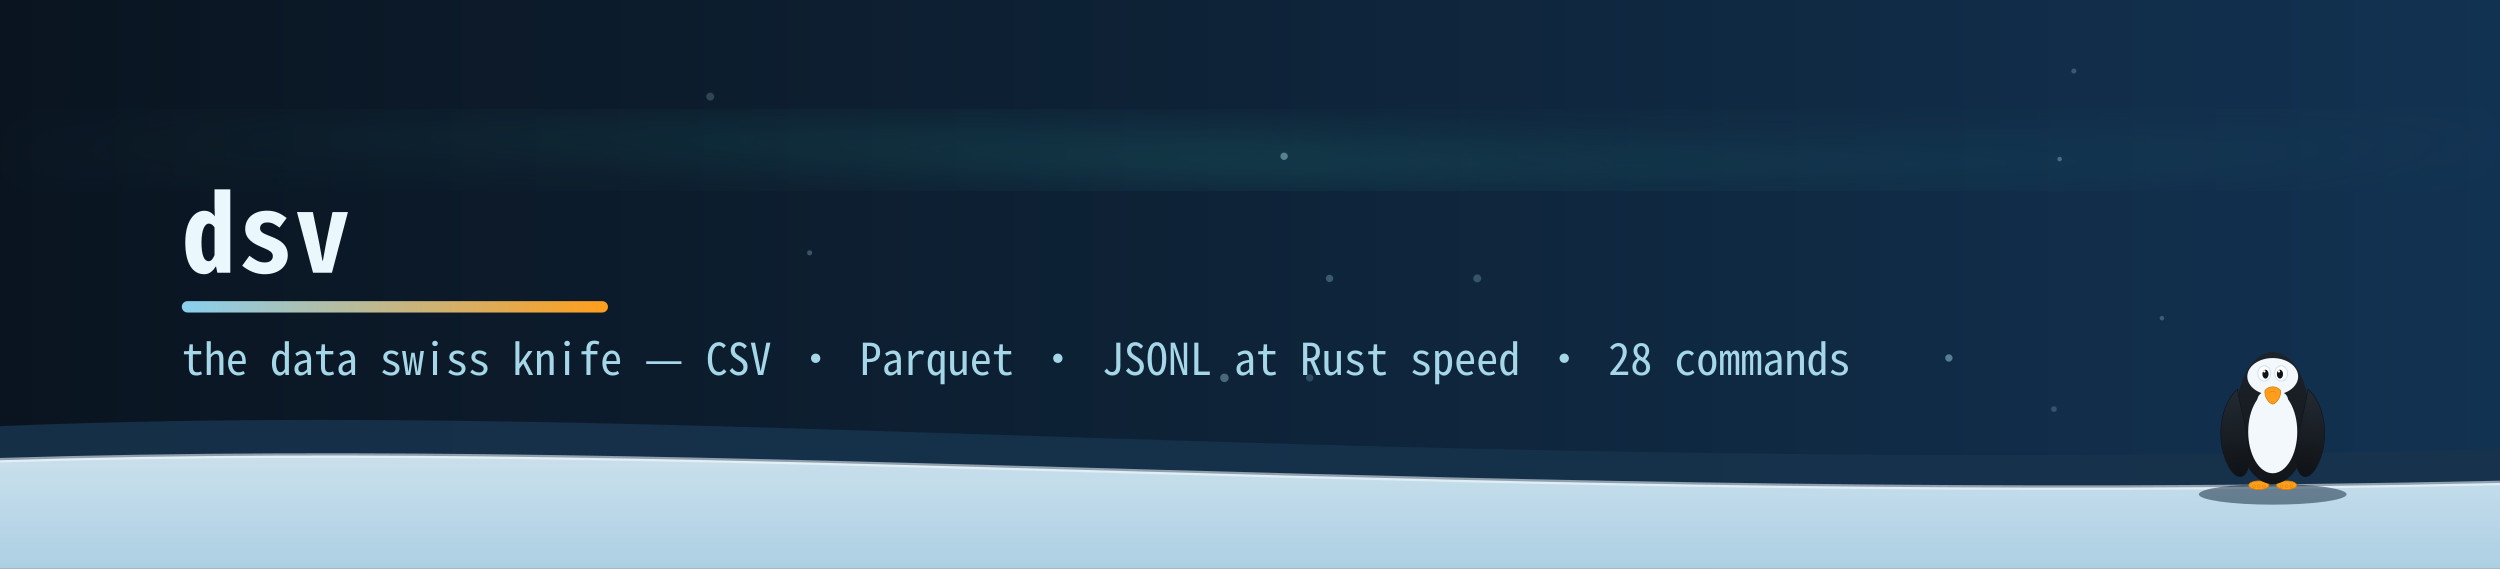
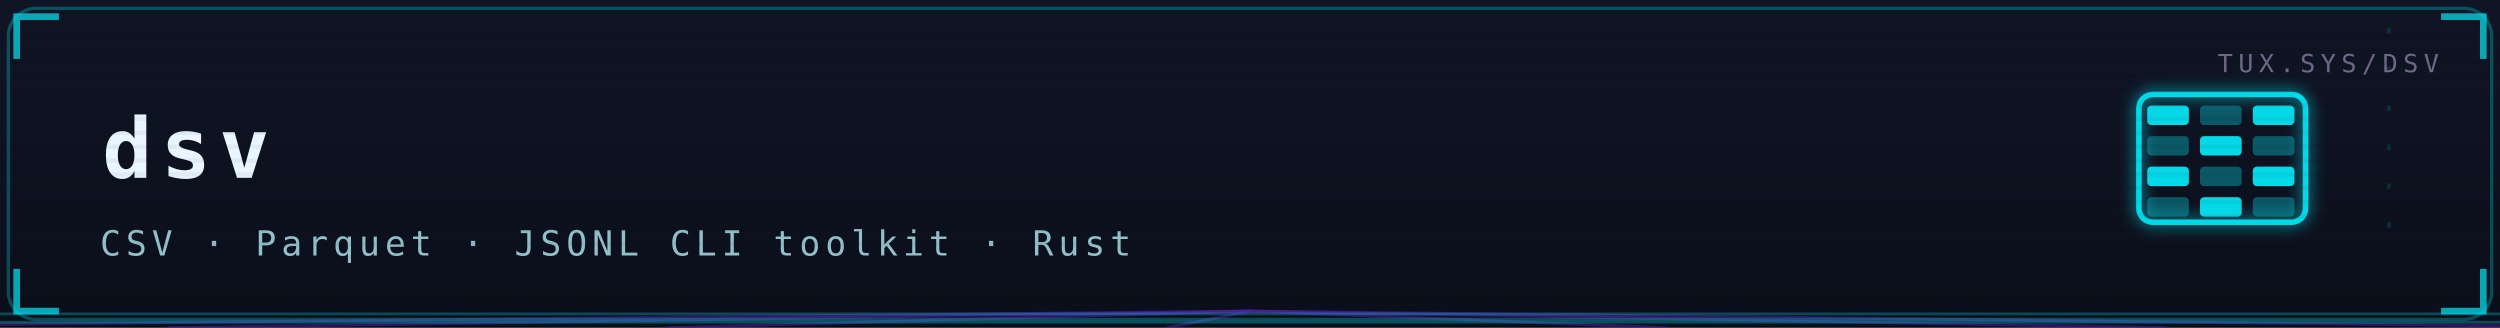
- <svg xmlns="http://www.w3.org/2000/svg" viewBox="0 0 880 200" width="880" height="200" role="img" aria-label="dsv banner">
+ <svg xmlns="http://www.w3.org/2000/svg" viewBox="0 0 900 118" width="900" height="118" role="img" aria-label="dsv neon banner">
  <defs>
-     <linearGradient id="skyGrad" x1="0" y1="0" x2="0" y2="1">
-       <stop offset="0" stop-color="#0A1420" />
-       <stop offset="0.55" stop-color="#0E2338" />
-       <stop offset="1" stop-color="#123252" />
+     <linearGradient id="nSky" x1="0" y1="0" x2="0" y2="1">
+       <stop offset="0" stop-color="#0B0F1A" />
+       <stop offset="0.62" stop-color="#0C1322" />
+       <stop offset="1" stop-color="#0D1424" />
    </linearGradient>
-     <linearGradient id="iceGrad" x1="0" y1="0" x2="0" y2="1">
-       <stop offset="0" stop-color="#D9EFFA" />
-       <stop offset="1" stop-color="#B9DDF0" />
+     <linearGradient id="nCard" x1="0" y1="0" x2="0" y2="1">
+       <stop offset="0" stop-color="#101526" />
+       <stop offset="1" stop-color="#0B0F1A" />
    </linearGradient>
-     <linearGradient id="tuxBody" x1="0" y1="0" x2="0" y2="1">
-       <stop offset="0" stop-color="#1D232B" />
-       <stop offset="1" stop-color="#12151A" />
+     <linearGradient id="nBody" x1="0" y1="0" x2="0" y2="1">
+       <stop offset="0" stop-color="#1A2033" />
+       <stop offset="1" stop-color="#0A0E1A" />
    </linearGradient>
-     <linearGradient id="tuxWing" x1="0" y1="0" x2="0" y2="1">
-       <stop offset="0" stop-color="#232A33" />
-       <stop offset="1" stop-color="#0F1216" />
+     <linearGradient id="nWing" x1="0" y1="0" x2="0" y2="1">
+       <stop offset="0" stop-color="#1E2438" />
+       <stop offset="1" stop-color="#0D1119" />
    </linearGradient>
-     <linearGradient id="aurT" x1="0" y1="0" x2="1" y2="0">
-       <stop offset="0" stop-color="#35E0C2" stop-opacity="0" />
-       <stop offset="0.5" stop-color="#35E0C2" />
-       <stop offset="1" stop-color="#35E0C2" stop-opacity="0" />
+     <linearGradient id="nSun" x1="0" y1="0" x2="0" y2="1">
+       <stop offset="0" stop-color="#F6C177" />
+       <stop offset="0.25" stop-color="#FFB25E" />
+       <stop offset="0.5" stop-color="#FF7A59" />
+       <stop offset="0.75" stop-color="#FF4D6D" />
+       <stop offset="1" stop-color="#FF2A6D" />
    </linearGradient>
-     <linearGradient id="aurV" x1="0" y1="0" x2="1" y2="0">
-       <stop offset="0" stop-color="#7C6CFF" stop-opacity="0" />
-       <stop offset="0.5" stop-color="#7C6CFF" />
-       <stop offset="1" stop-color="#7C6CFF" stop-opacity="0" />
+     <linearGradient id="nFloor" x1="0" y1="0" x2="0" y2="1">
+       <stop offset="0" stop-color="#0D1424" stop-opacity="0" />
+       <stop offset="1" stop-color="#05070F" stop-opacity="0.85" />
    </linearGradient>
-     <radialGradient id="moonGlow" cx="0.5" cy="0.5" r="0.5">
-       <stop offset="0" stop-color="#EAF7FC" stop-opacity="0.7" />
-       <stop offset="1" stop-color="#EAF7FC" stop-opacity="0" />
+     <linearGradient id="nFadeWhite" x1="0" y1="0" x2="0" y2="1">
+       <stop offset="0" stop-color="#FFFFFF" stop-opacity="0.9" />
+       <stop offset="1" stop-color="#FFFFFF" stop-opacity="0" />
+     </linearGradient>
+     <radialGradient id="nShadow" cx="0.5" cy="0.5" r="0.5">
+       <stop offset="0" stop-color="#FF2A6D" stop-opacity="0.34" />
+       <stop offset="0.55" stop-color="#FF2A6D" stop-opacity="0.12" />
+       <stop offset="1" stop-color="#FF2A6D" stop-opacity="0" />
    </radialGradient>
-     <radialGradient id="vig" cx="0.42" cy="0.42" r="0.75">
+     <radialGradient id="nScreen" cx="0.5" cy="0.35" r="0.75">
+       <stop offset="0" stop-color="#05D9E8" stop-opacity="0.16" />
+       <stop offset="1" stop-color="#05D9E8" stop-opacity="0" />
+     </radialGradient>
+     <linearGradient id="sweepG" x1="0" y1="0" x2="1" y2="0">
+       <stop offset="0" stop-color="#05D9E8" stop-opacity="0.02" />
+       <stop offset="0.75" stop-color="#05D9E8" stop-opacity="0.16" />
+       <stop offset="1" stop-color="#05D9E8" stop-opacity="0.22" />
+     </linearGradient>
+     <pattern id="nDots" width="22" height="22" patternUnits="userSpaceOnUse">
+       <circle cx="11" cy="11" r="0.9" fill="#05D9E8" opacity="0.14" />
+     </pattern>
+     <radialGradient id="nVig" cx="0.45" cy="0.42" r="0.78">
      <stop offset="0" stop-color="#000000" stop-opacity="0" />
-       <stop offset="0.72" stop-color="#000000" stop-opacity="0" />
-       <stop offset="1" stop-color="#04070C" stop-opacity="0.5" />
+       <stop offset="0.7" stop-color="#000000" stop-opacity="0" />
+       <stop offset="1" stop-color="#03050A" stop-opacity="0.55" />
    </radialGradient>
-     <filter id="blurA" x="-40%" y="-40%" width="180%" height="180%">
-       <feGaussianBlur stdDeviation="14" />
+     <radialGradient id="nSunHalo" cx="0.5" cy="0.5" r="0.5">
+       <stop offset="0" stop-color="#FF2A6D" stop-opacity="0.32" />
+       <stop offset="1" stop-color="#FF2A6D" stop-opacity="0" />
+     </radialGradient>
+     <filter id="glowC" x="-90%" y="-90%" width="280%" height="280%">
+       <feGaussianBlur stdDeviation="2.6" result="b" />
+       <feMerge>
+         <feMergeNode in="b" />
+         <feMergeNode in="SourceGraphic" />
+       </feMerge>
    </filter>
-     <filter id="blurB" x="-40%" y="-40%" width="180%" height="180%">
-       <feGaussianBlur stdDeviation="9" />
+     <filter id="glowM" x="-90%" y="-90%" width="280%" height="280%">
+       <feGaussianBlur stdDeviation="3.2" result="b" />
+       <feMerge>
+         <feMergeNode in="b" />
+         <feMergeNode in="SourceGraphic" />
+       </feMerge>
    </filter>
-     <filter id="panelShadow" x="-20%" y="-20%" width="140%" height="140%">
-       <feDropShadow dx="0" dy="6" stdDeviation="9" flood-color="#04070C" flood-opacity="0.65" />
+     <filter id="glowG" x="-90%" y="-90%" width="280%" height="280%">
+       <feGaussianBlur stdDeviation="2.0" result="b" />
+       <feMerge>
+         <feMergeNode in="b" />
+         <feMergeNode in="SourceGraphic" />
+       </feMerge>
    </filter>
-     <radialGradient id="tuxHalo" cx="0.5" cy="0.5" r="0.5">
-       <stop offset="0" stop-color="#050D17" stop-opacity="0.6" />
-       <stop offset="0.75" stop-color="#050D17" stop-opacity="0.25" />
-       <stop offset="1" stop-color="#050D17" stop-opacity="0" />
-     </radialGradient>
+     <filter id="titleGlow" x="-60%" y="-120%" width="220%" height="340%">
+       <feGaussianBlur stdDeviation="5.5" result="b" />
+       <feMerge>
+         <feMergeNode in="b" />
+         <feMergeNode in="b" />
+         <feMergeNode in="SourceGraphic" />
+       </feMerge>
+     </filter>
+     <filter id="soft6" x="-60%" y="-60%" width="220%" height="220%">
+       <feGaussianBlur stdDeviation="5" />
+     </filter>
  </defs>
-   <defs>
-     <linearGradient id="bgR" x1="0" y1="0" x2="1" y2="0">
-       <stop offset="0" stop-color="#0A1420" />
-       <stop offset="0.5" stop-color="#0E2338" />
-       <stop offset="1" stop-color="#123252" />
-     </linearGradient>
-     <linearGradient id="accent" x1="0" y1="0" x2="1" y2="0">
-       <stop offset="0" stop-color="#89CFF0" />
-       <stop offset="1" stop-color="#FF9E1B" />
-     </linearGradient>
-   </defs>
-   <rect width="880" height="200" fill="url(#bgR)" />
-   <path d="M 0,150 C 240,140 480,168 880,158 L 880,200 L 0,200 Z" fill="#16324B" opacity="0.9" />
-   <path d="M 0,162 C 260,154 520,178 880,170 L 880,200 L 0,200 Z" fill="url(#iceGrad)" opacity="0.92" />
-   <path d="M 0,162 C 260,154 520,178 880,170" stroke="#F6FBFF" stroke-width="1.6" fill="none" opacity="0.55" />
-   <g filter="url(#blurB)" opacity="0.16">
-     <path d="M -20,60 C 220,20 480,90 900,45" stroke="url(#aurT)" stroke-width="18" fill="none" />
+   <rect width="900" height="118" fill="url(#nCard)" />
+   <line x1="450" y1="112" x2="-120" y2="118" stroke="#5B21B6" stroke-width="1.1" opacity="0.45" />
+   <line x1="450" y1="112" x2="60" y2="118" stroke="#5B21B6" stroke-width="1.1" opacity="0.45" />
+   <line x1="450" y1="112" x2="240" y2="118" stroke="#5B21B6" stroke-width="1.1" opacity="0.45" />
+   <line x1="450" y1="112" x2="420" y2="118" stroke="#5B21B6" stroke-width="1.1" opacity="0.45" />
+   <line x1="450" y1="112" x2="600" y2="118" stroke="#5B21B6" stroke-width="1.1" opacity="0.45" />
+   <line x1="450" y1="112" x2="780" y2="118" stroke="#5B21B6" stroke-width="1.1" opacity="0.45" />
+   <line x1="450" y1="112" x2="960" y2="118" stroke="#5B21B6" stroke-width="1.1" opacity="0.45" />
+   <line x1="0" y1="113" x2="900" y2="113" stroke="#05D9E8" stroke-width="1" opacity="0.3" />
+   <line x1="0" y1="116" x2="900" y2="116" stroke="#05D9E8" stroke-width="1" opacity="0.3" />
+   <line x1="860" y1="10" x2="860" y2="92" stroke="#05D9E8" stroke-width="1.4" stroke-dasharray="2 12" opacity="0.14">
+     <animate attributeName="stroke-dashoffset" values="0;-56" dur="6.2s" repeatCount="indefinite" />
+   </line>
+   <g>
+     <animateTransform attributeName="transform" type="translate" values="0 0;0 0;-5 0;4 0;-2 0;0 0;0 0" keyTimes="0;0.953;0.958;0.968;0.978;0.988;1" dur="5.2s" repeatCount="indefinite" additive="sum" />
+     <text x="63.9" y="64" text-anchor="middle" font-family="ui-monospace, 'Cascadia Code', 'JetBrains Mono', Menlo, Consolas, monospace" font-size="30" font-weight="700" letter-spacing="3" fill="#05D9E8" opacity="0">dsv<animate attributeName="opacity" values="0;0;0.9;0;0.7;0;0" keyTimes="0;0.955;0.965;0.975;0.985;0.995;1" dur="5.2s" repeatCount="indefinite" calcMode="discrete" />
+     </text>
+     <text x="69.9" y="64" text-anchor="middle" font-family="ui-monospace, 'Cascadia Code', 'JetBrains Mono', Menlo, Consolas, monospace" font-size="30" font-weight="700" letter-spacing="3" fill="#FF2A6D" opacity="0">dsv<animate attributeName="opacity" values="0;0;0;0.85;0;0.6;0" keyTimes="0;0.955;0.962;0.972;0.982;0.992;1" dur="5.2s" repeatCount="indefinite" calcMode="discrete" />
+     </text>
+     <text x="66.9" y="64" text-anchor="middle" font-family="ui-monospace, 'Cascadia Code', 'JetBrains Mono', Menlo, Consolas, monospace" font-size="30" font-weight="700" letter-spacing="3" fill="#EAF6FF" filter="url(url(#titleGlow))">dsv</text>
  </g>
-   <circle cx="725" cy="56" r="0.8" fill="#A5D7E8" opacity="0.36" />
-   <circle cx="686" cy="126" r="1.3" fill="#A5D7E8" opacity="0.48" />
-   <circle cx="452" cy="55" r="1.3" fill="#A5D7E8" opacity="0.47" />
-   <circle cx="431" cy="133" r="1.5" fill="#A5D7E8" opacity="0.39" />
-   <circle cx="520" cy="98" r="1.4" fill="#A5D7E8" opacity="0.26" />
-   <circle cx="461" cy="133" r="1.3" fill="#A5D7E8" opacity="0.22" />
-   <circle cx="730" cy="25" r="0.9" fill="#A5D7E8" opacity="0.26" />
-   <circle cx="723" cy="144" r="1.0" fill="#A5D7E8" opacity="0.23" />
-   <circle cx="468" cy="98" r="1.3" fill="#A5D7E8" opacity="0.30" />
-   <circle cx="250" cy="34" r="1.4" fill="#A5D7E8" opacity="0.22" />
-   <circle cx="761" cy="112" r="0.8" fill="#A5D7E8" opacity="0.28" />
-   <circle cx="285" cy="89" r="0.9" fill="#A5D7E8" opacity="0.30" />
-   <text x="64" y="96" font-family="ui-monospace, 'Cascadia Code', 'JetBrains Mono', Menlo, Consolas, 'Noto Sans Mono CJK SC', monospace" font-size="38" font-weight="bold" fill="#EAF7FC" letter-spacing="1">dsv</text>
-   <rect x="64" y="106" width="150" height="4" rx="2" fill="url(#accent)" />
-   <text x="64" y="132" font-family="ui-monospace, 'Cascadia Code', 'JetBrains Mono', Menlo, Consolas, 'Noto Sans Mono CJK SC', monospace" font-size="15.5" fill="#A5D7E8">the data swiss knife — CSV · Parquet · JSONL at Rust speed · 28 commands</text>
-   <ellipse cx="800" cy="174" rx="26.0" ry="3.64" fill="#0B2236" opacity="0.5" />
-   <g transform="translate(800,172) scale(0.52) translate(-800,-172)">
-     <g transform="translate(0,0.0)">
-       <g transform="rotate(0.00 800 172)">
-         <ellipse cx="790.6" cy="169.7" rx="6.8" ry="2.9" fill="#FF9E1B" stroke="#D97E08" stroke-width="0.52" />
-         <circle cx="787.3" cy="170.4" r="1.0" fill="#FF9E1B" stroke="#D97E08" stroke-width="0.31" />
-         <circle cx="790.6" cy="170.4" r="1.0" fill="#FF9E1B" stroke="#D97E08" stroke-width="0.31" />
-         <circle cx="794.0" cy="170.4" r="1.0" fill="#FF9E1B" stroke="#D97E08" stroke-width="0.31" />
-         <ellipse cx="809.4" cy="169.7" rx="6.8" ry="2.9" fill="#FF9E1B" stroke="#D97E08" stroke-width="0.52" />
-         <circle cx="806.0" cy="170.4" r="1.0" fill="#FF9E1B" stroke="#D97E08" stroke-width="0.31" />
-         <circle cx="809.4" cy="170.4" r="1.0" fill="#FF9E1B" stroke="#D97E08" stroke-width="0.31" />
-         <circle cx="812.7" cy="170.4" r="1.0" fill="#FF9E1B" stroke="#D97E08" stroke-width="0.31" />
-         <ellipse cx="800" cy="124.2" rx="25.0" ry="44.7" fill="url(#tuxBody)" />
-         <ellipse cx="800" cy="96.1" rx="17.2" ry="12.5" fill="#F3F8FC" />
-         <rect x="789.6" y="106.5" width="20.8" height="17.7" rx="5.7" fill="#F3F8FC" />
-         <ellipse cx="800" cy="133.5" rx="16.6" ry="28.1" fill="#F3F8FC" />
-         <ellipse cx="794.3" cy="94.0" rx="4.4" ry="5.2" fill="#FFFFFF" stroke="#C7D8E4" stroke-width="0.52" />
-         <ellipse cx="795.1" cy="94.5" rx="2.1" ry="3.0" fill="#101418" />
-         <circle cx="794.3" cy="92.6" r="0.8" fill="#FFFFFF" />
-         <ellipse cx="805.7" cy="94.0" rx="4.4" ry="5.2" fill="#FFFFFF" stroke="#C7D8E4" stroke-width="0.52" />
-         <ellipse cx="804.9" cy="94.5" rx="2.1" ry="3.0" fill="#101418" />
-         <circle cx="804.2" cy="92.6" r="0.8" fill="#FFFFFF" />
-         <path d="M 794.8,105.4 C 797.9,102.3 802.1,102.3 805.2,105.4 C 806.0,109.6 802.6,114.3 800,114.8 C 797.4,114.3 794.0,109.6 794.8,105.4 Z" fill="#FF9E1B" stroke="#D97E08" stroke-width="0.52" />
-         <path d="M 797.7,107.0 Q 800,105.2 802.3,107.0" stroke="#D97E08" stroke-width="0.52" fill="none" opacity="0.6" />
-         <g transform="translate(777.1,110.6) rotate(-10.0) ">
-           <path d="M 0,-6 C -13,2 -21,25 -15,44 C -11,57 -2,55 0,40 C 2,26 0,8 0,-6 Z" fill="url(#tuxWing)" stroke="#12151A" stroke-width="0.52" />
-         </g>
-         <g transform="translate(822.9,110.6) rotate(10.0) scale(-1,1)">
-           <path d="M 0,-6 C -13,2 -21,25 -15,44 C -11,57 -2,55 0,40 C 2,26 0,8 0,-6 Z" fill="url(#tuxWing)" stroke="#12151A" stroke-width="0.52" />
-         </g>
-       </g>
-     </g>
+   <text x="36" y="92" font-family="ui-monospace, 'Cascadia Code', 'JetBrains Mono', Menlo, Consolas, monospace" font-size="12.5" letter-spacing="1.8" fill="#9CCFD8" opacity="0.92">CSV · Parquet · JSONL CLI toolkit · Rust</text>
+   <text x="878" y="26" text-anchor="end" font-family="ui-monospace, 'Cascadia Code', 'JetBrains Mono', Menlo, Consolas, monospace" font-size="9" letter-spacing="2" fill="#6E6A86">TUX.SYS/DSV</text>
+   <rect x="770" y="34" width="60" height="46" rx="5" fill="none" stroke="#05D9E8" stroke-width="2" filter="url(#glowC)" />
+   <rect x="773" y="38" width="15" height="7" rx="1.5" fill="#05D9E8" opacity="1">
+     <animate attributeName="opacity" values="1;0;1" dur="1.6s" repeatCount="indefinite" />
+   </rect>
+   <rect x="792" y="38" width="15" height="7" rx="1.5" fill="#05D9E8" opacity="0.35">
+     <animate attributeName="opacity" values="0.35;0.65;0.35" dur="2.0s" repeatCount="indefinite" />
+   </rect>
+   <rect x="811" y="38" width="15" height="7" rx="1.5" fill="#05D9E8" opacity="1">
+     <animate attributeName="opacity" values="1;0;1" dur="2.4s" repeatCount="indefinite" />
+   </rect>
+   <rect x="773" y="49" width="15" height="7" rx="1.5" fill="#05D9E8" opacity="0.35">
+     <animate attributeName="opacity" values="0.35;0.65;0.35" dur="1.9s" repeatCount="indefinite" />
+   </rect>
+   <rect x="792" y="49" width="15" height="7" rx="1.5" fill="#05D9E8" opacity="1">
+     <animate attributeName="opacity" values="1;0;1" dur="2.3s" repeatCount="indefinite" />
+   </rect>
+   <rect x="811" y="49" width="15" height="7" rx="1.5" fill="#05D9E8" opacity="0.35">
+     <animate attributeName="opacity" values="0.35;0.65;0.35" dur="2.7s" repeatCount="indefinite" />
+   </rect>
+   <rect x="773" y="60" width="15" height="7" rx="1.5" fill="#05D9E8" opacity="1">
+     <animate attributeName="opacity" values="1;0;1" dur="2.2s" repeatCount="indefinite" />
+   </rect>
+   <rect x="792" y="60" width="15" height="7" rx="1.5" fill="#05D9E8" opacity="0.35">
+     <animate attributeName="opacity" values="0.35;0.65;0.35" dur="2.6s" repeatCount="indefinite" />
+   </rect>
+   <rect x="811" y="60" width="15" height="7" rx="1.5" fill="#05D9E8" opacity="1">
+     <animate attributeName="opacity" values="1;0;1" dur="3.0s" repeatCount="indefinite" />
+   </rect>
+   <rect x="773" y="71" width="15" height="7" rx="1.5" fill="#05D9E8" opacity="0.35">
+     <animate attributeName="opacity" values="0.35;0.65;0.35" dur="2.5s" repeatCount="indefinite" />
+   </rect>
+   <rect x="792" y="71" width="15" height="7" rx="1.5" fill="#05D9E8" opacity="1">
+     <animate attributeName="opacity" values="1;0;1" dur="2.9s" repeatCount="indefinite" />
+   </rect>
+   <rect x="811" y="71" width="15" height="7" rx="1.5" fill="#05D9E8" opacity="0.35">
+     <animate attributeName="opacity" values="0.35;0.65;0.35" dur="3.3s" repeatCount="indefinite" />
+   </rect>
+   <g opacity="1">
+     <rect x="0" y="2" width="900" height="1.6" fill="#000000" opacity="0.05" />
+     <rect x="0" y="7" width="900" height="1.6" fill="#000000" opacity="0.05" />
+     <rect x="0" y="12" width="900" height="1.6" fill="#000000" opacity="0.05" />
+     <rect x="0" y="17" width="900" height="1.6" fill="#000000" opacity="0.05" />
+     <rect x="0" y="22" width="900" height="1.6" fill="#000000" opacity="0.05" />
+     <rect x="0" y="27" width="900" height="1.6" fill="#000000" opacity="0.05" />
+     <rect x="0" y="32" width="900" height="1.6" fill="#000000" opacity="0.05" />
+     <rect x="0" y="37" width="900" height="1.6" fill="#000000" opacity="0.05" />
+     <rect x="0" y="42" width="900" height="1.6" fill="#000000" opacity="0.05" />
+     <rect x="0" y="47" width="900" height="1.6" fill="#000000" opacity="0.05" />
+     <rect x="0" y="52" width="900" height="1.6" fill="#000000" opacity="0.05" />
+     <rect x="0" y="57" width="900" height="1.6" fill="#000000" opacity="0.05" />
+     <rect x="0" y="62" width="900" height="1.6" fill="#000000" opacity="0.05" />
+     <rect x="0" y="67" width="900" height="1.6" fill="#000000" opacity="0.05" />
+     <rect x="0" y="72" width="900" height="1.6" fill="#000000" opacity="0.05" />
+     <rect x="0" y="77" width="900" height="1.6" fill="#000000" opacity="0.05" />
+     <rect x="0" y="82" width="900" height="1.6" fill="#000000" opacity="0.05" />
+     <rect x="0" y="87" width="900" height="1.6" fill="#000000" opacity="0.05" />
+     <rect x="0" y="92" width="900" height="1.6" fill="#000000" opacity="0.05" />
+     <rect x="0" y="97" width="900" height="1.6" fill="#000000" opacity="0.05" />
+     <rect x="0" y="102" width="900" height="1.6" fill="#000000" opacity="0.05" />
+     <rect x="0" y="107" width="900" height="1.6" fill="#000000" opacity="0.05" />
+     <rect x="0" y="112" width="900" height="1.6" fill="#000000" opacity="0.05" />
+     <rect x="0" y="117" width="900" height="1.6" fill="#000000" opacity="0.05" />
  </g>
+   <rect x="3" y="3" width="894" height="112" rx="10" fill="none" stroke="#05D9E8" stroke-width="1.2" opacity="0.3" />
+   <path d="M 20,6 H 6 V 20" fill="none" stroke="#05D9E8" stroke-width="2.4" opacity="0.75" stroke-linecap="square" />
+   <path d="M 880,6 H 894 V 20" fill="none" stroke="#05D9E8" stroke-width="2.4" opacity="0.75" stroke-linecap="square" />
+   <path d="M 20,112 H 6 V 98" fill="none" stroke="#05D9E8" stroke-width="2.4" opacity="0.75" stroke-linecap="square" />
+   <path d="M 880,112 H 894 V 98" fill="none" stroke="#05D9E8" stroke-width="2.4" opacity="0.75" stroke-linecap="square" />
</svg>
